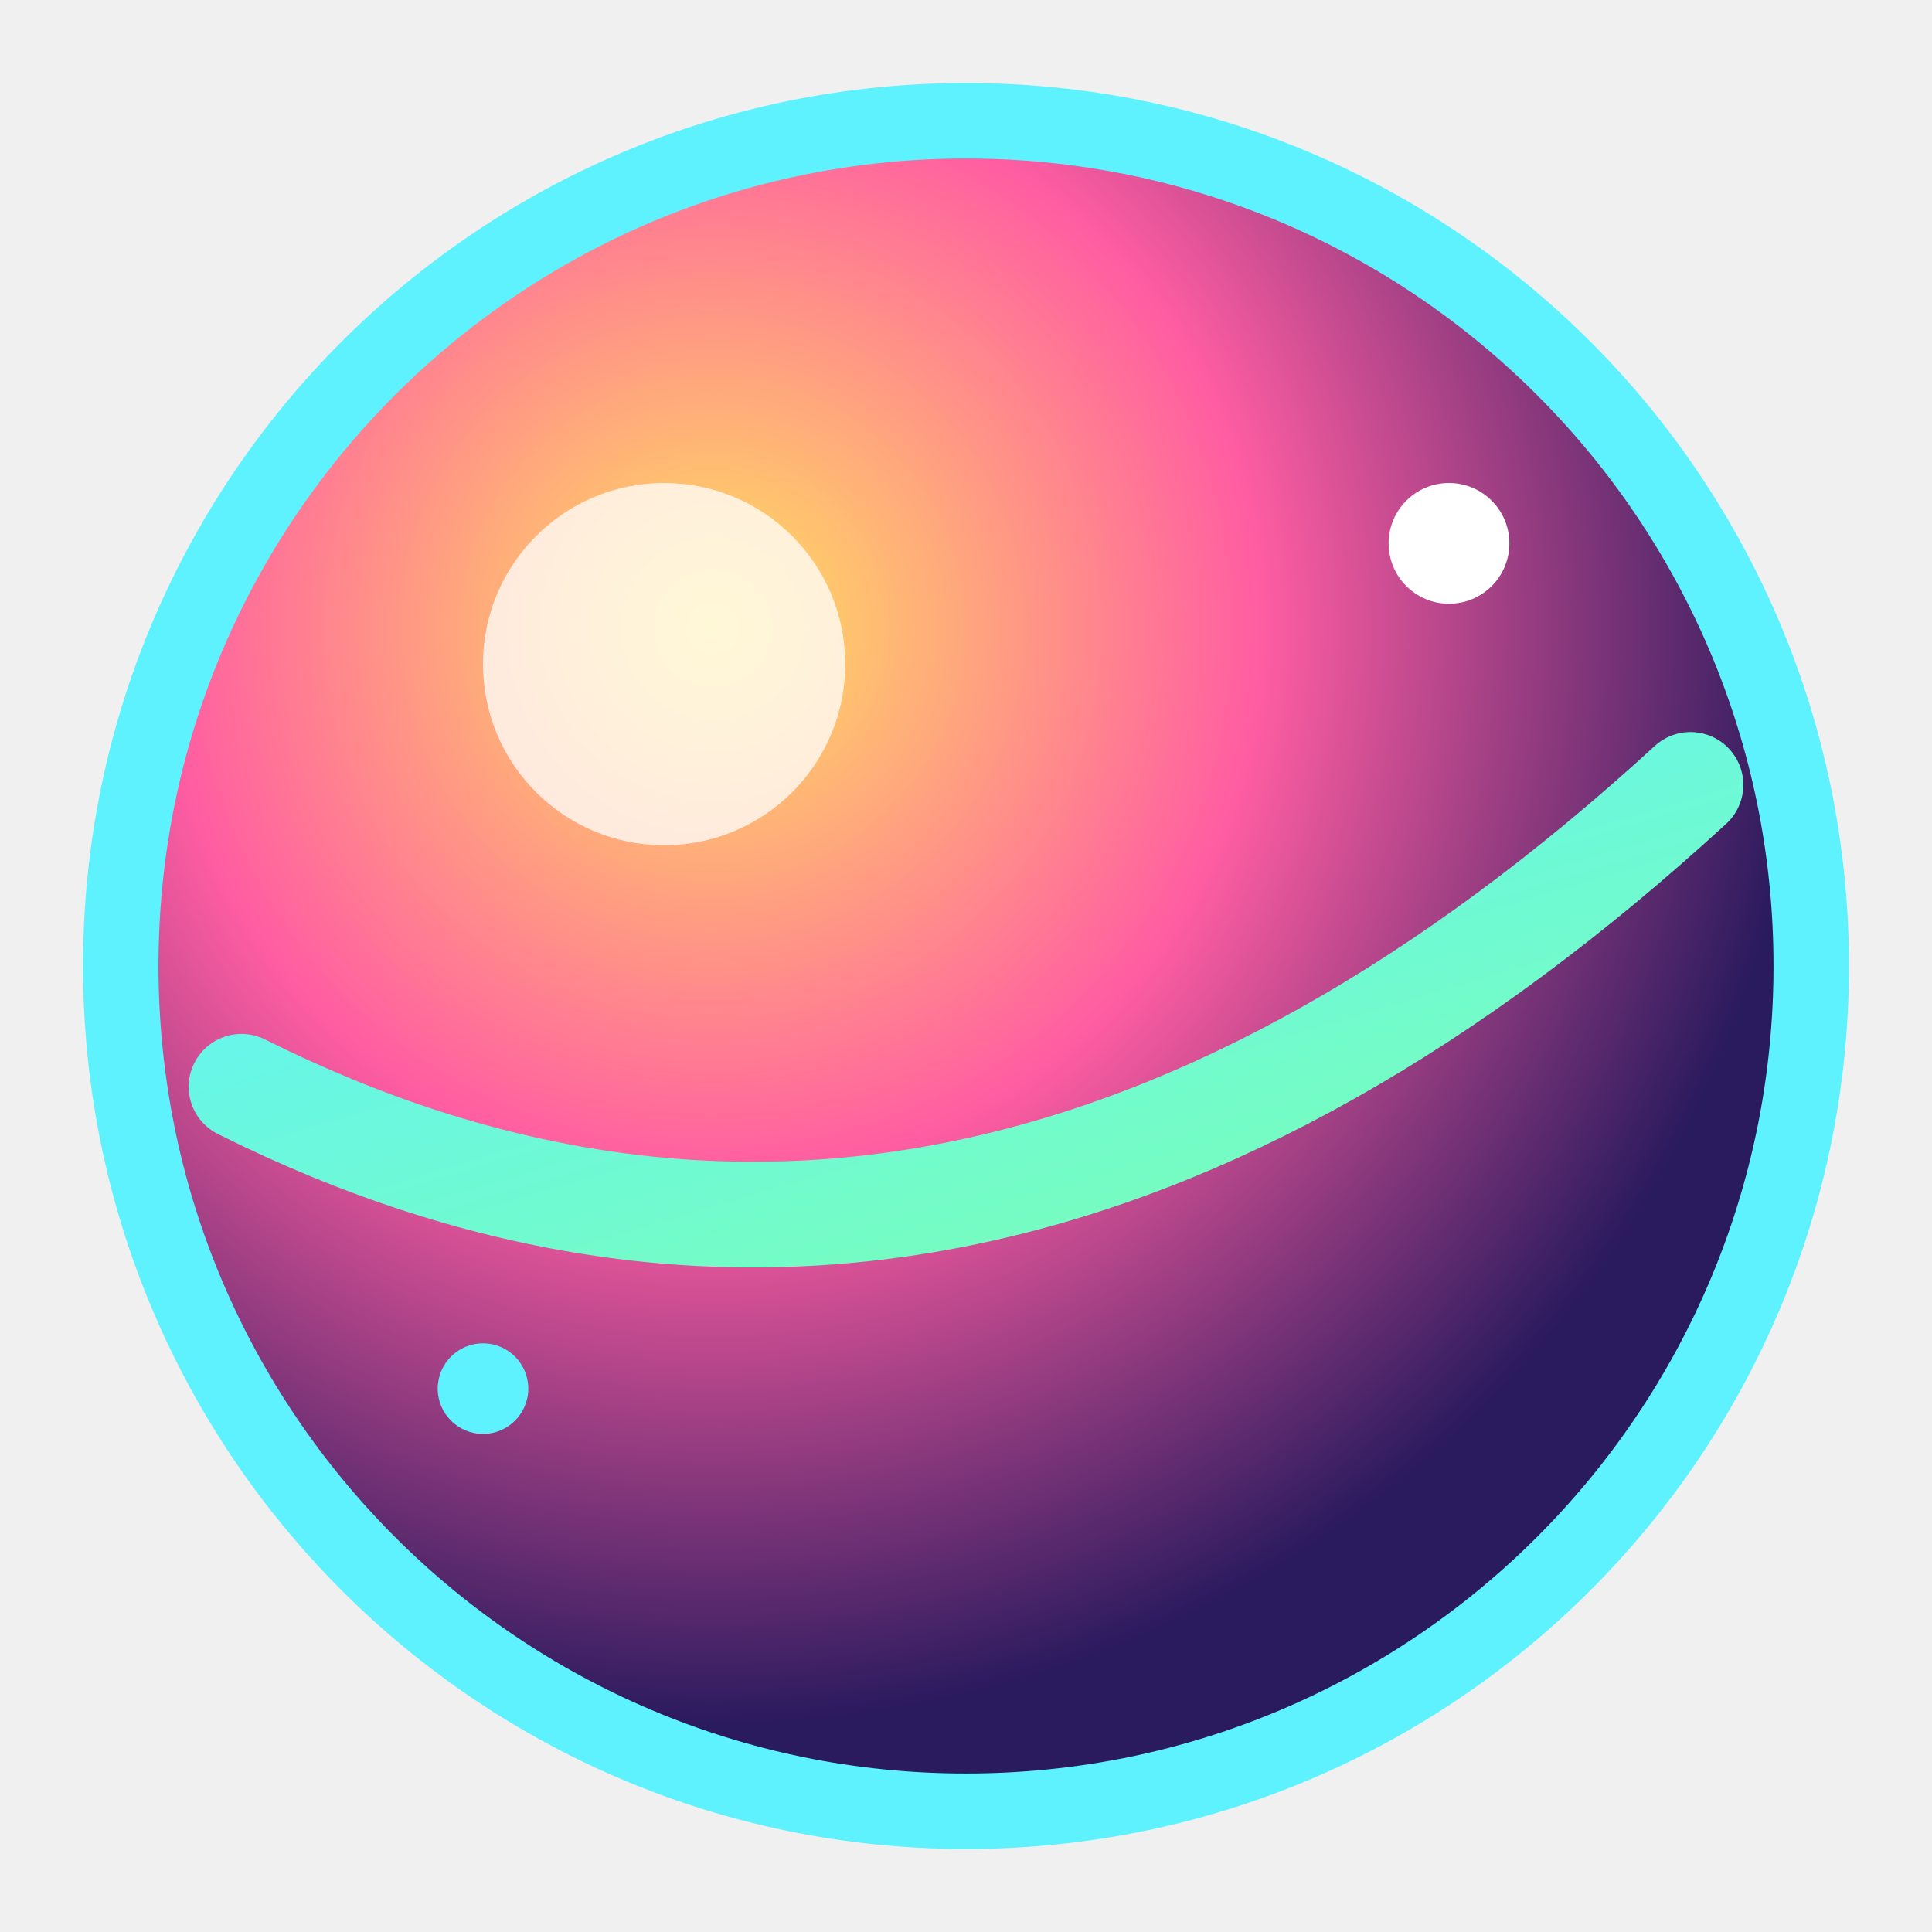
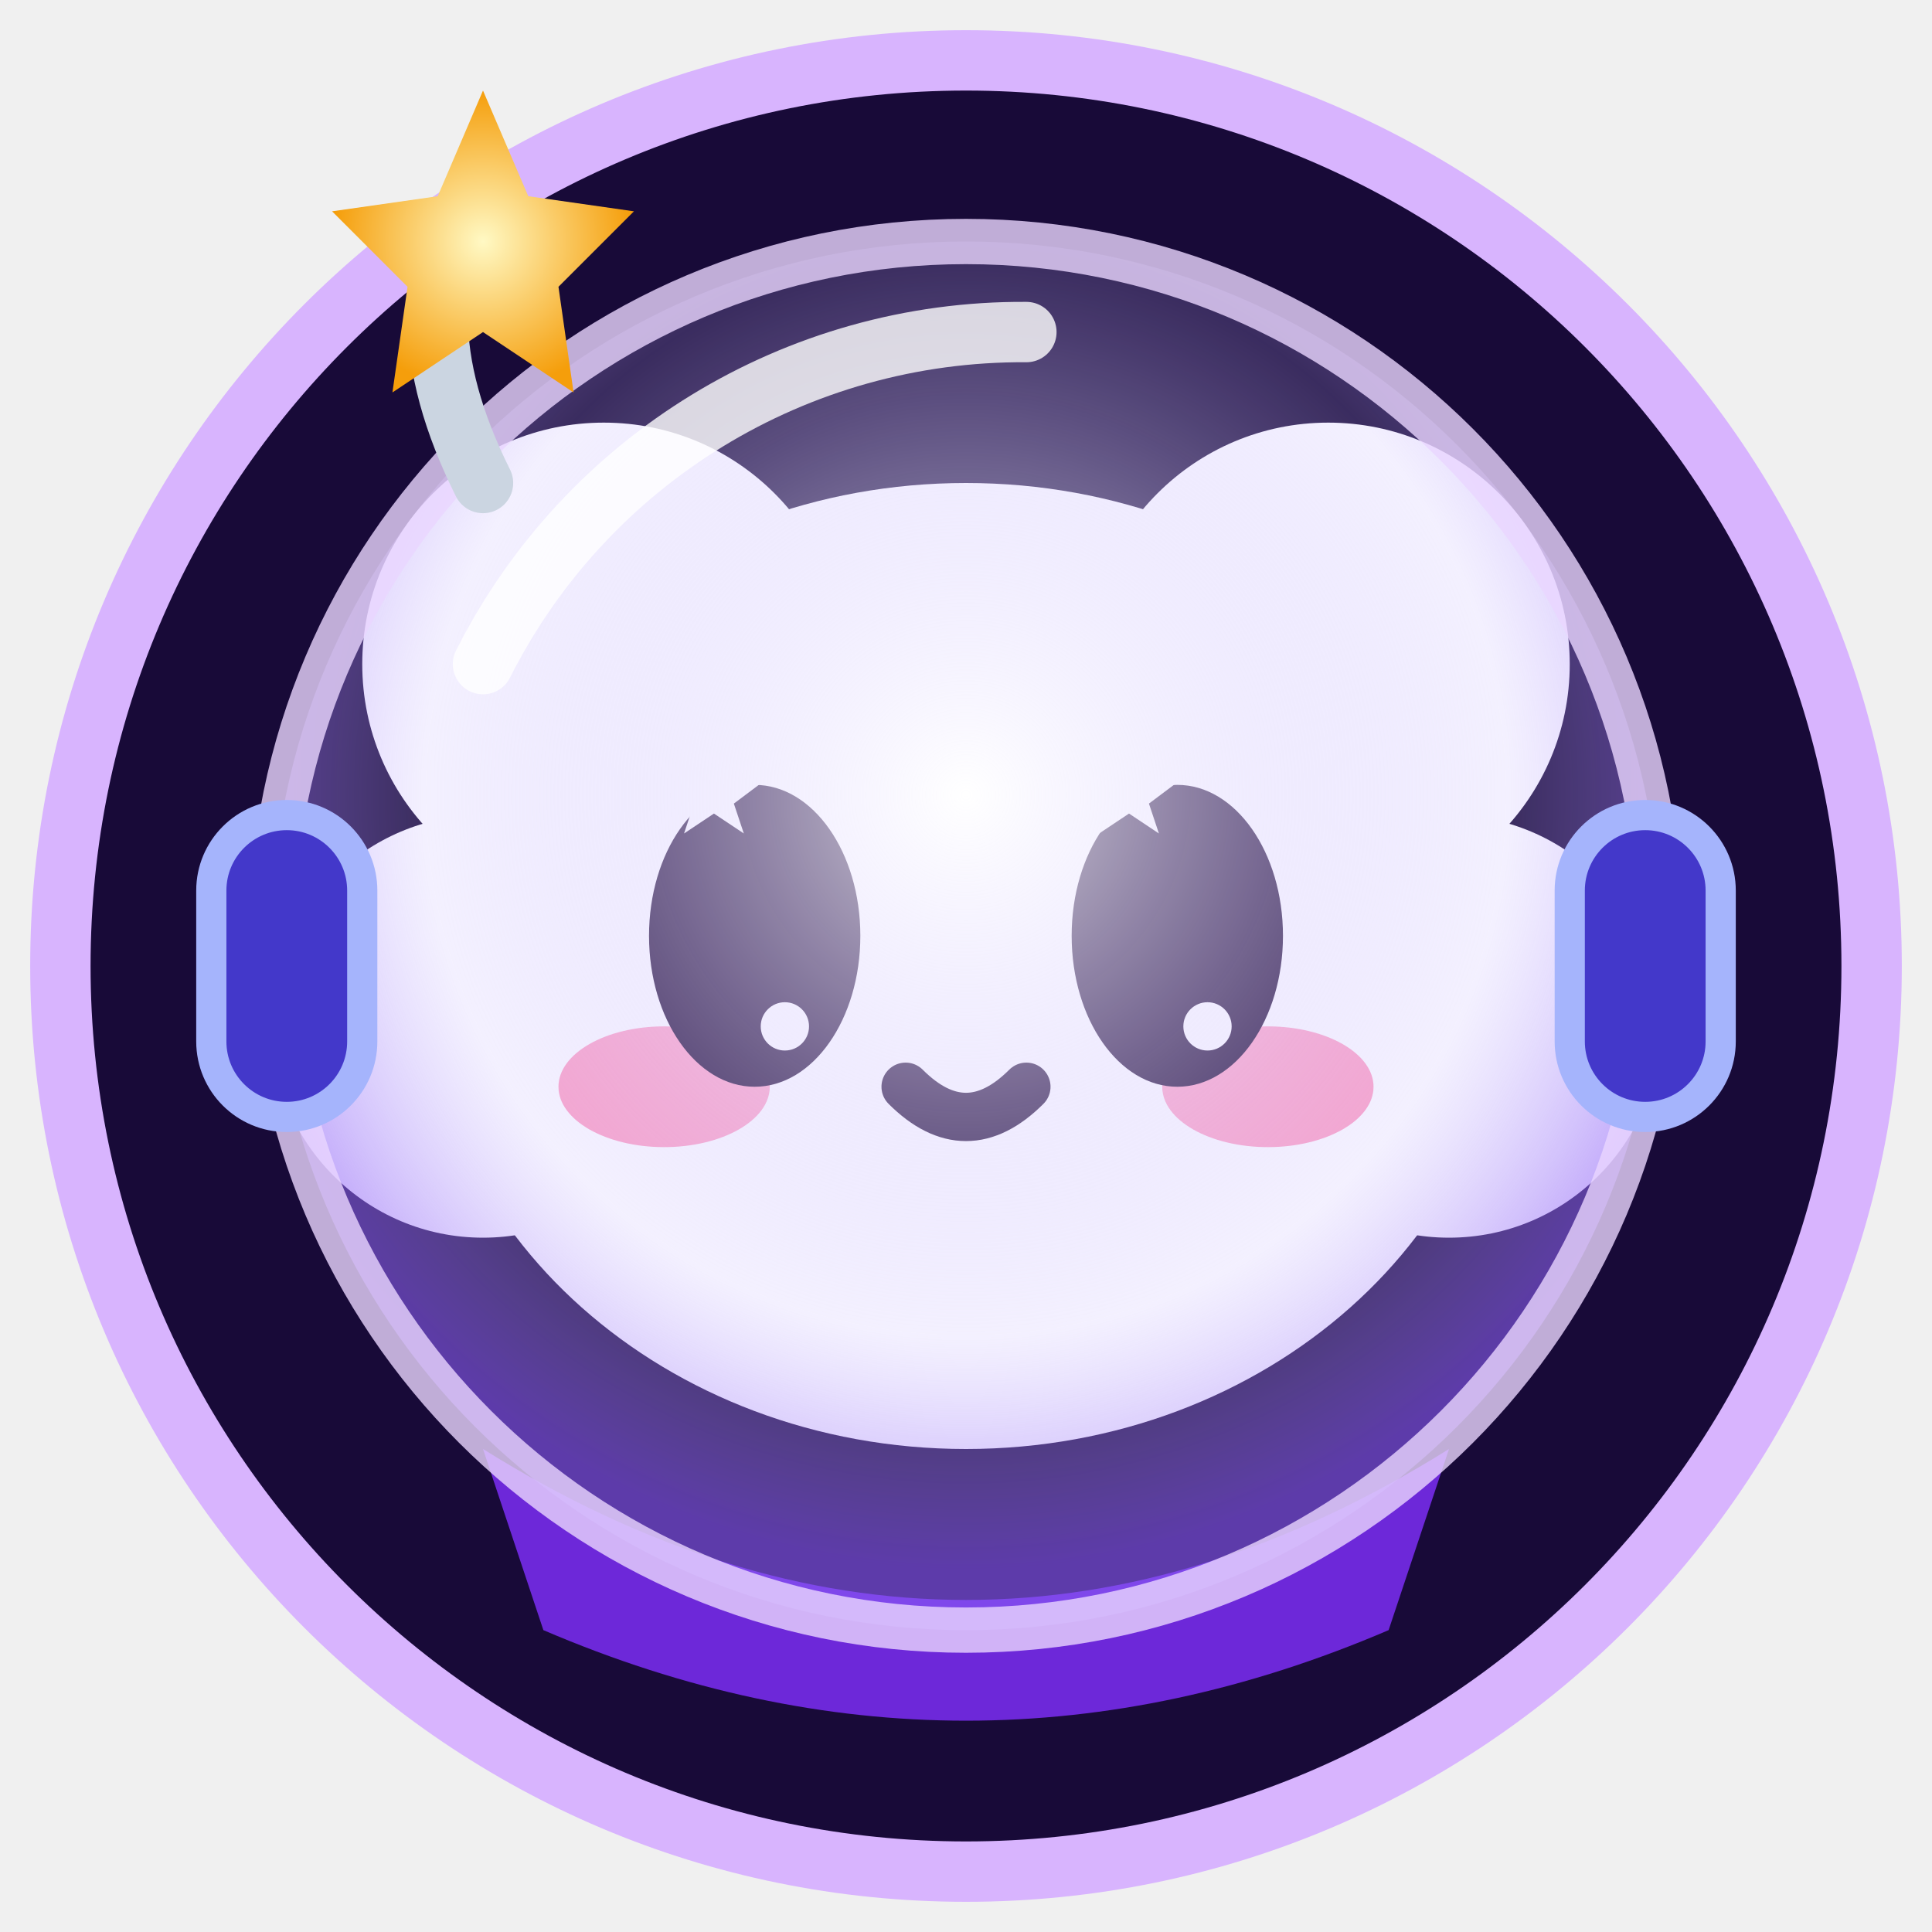
<svg xmlns="http://www.w3.org/2000/svg" viewBox="0 0 64 64">
  <defs>
-     <radialGradient id="g" cx="35%" cy="30%" r="65%">
-       <stop offset="0%" stop-color="#FFE45E" />
-       <stop offset="50%" stop-color="#FF5DA2" />
-       <stop offset="100%" stop-color="#2A1A5E" />
+     <radialGradient id="helmetGlow" cx="50%" cy="40%" r="55%">
+       <stop offset="0%" stop-color="#FFFFFF" stop-opacity="0.8" />
+       <stop offset="70%" stop-color="#C4B5FD" stop-opacity="0.2" />
+       <stop offset="100%" stop-color="#8B5CF6" stop-opacity="0.6" />
    </radialGradient>
-     <linearGradient id="ring" x1="0%" y1="0%" x2="100%" y2="100%">
-       <stop offset="0%" stop-color="#5EF2FF" />
-       <stop offset="100%" stop-color="#7CFFB2" />
-     </linearGradient>
+     <radialGradient id="starGlow" cx="50%" cy="50%" r="50%">
+       <stop offset="0%" stop-color="#FFF9C4" />
+       <stop offset="100%" stop-color="#F59E0B" />
+     </radialGradient>
  </defs>
-   <circle cx="32" cy="32" r="28" fill="url(#g)" stroke="#5EF2FF" stroke-width="2.5" />
-   <circle cx="22" cy="22" r="6" fill="#ffffff" fill-opacity="0.75" />
-   <path d="M8 36 Q32 48 56 26" fill="none" stroke="url(#ring)" stroke-width="3.5" stroke-linecap="round" />
-   <circle cx="48" cy="18" r="2" fill="#ffffff" />
-   <circle cx="16" cy="46" r="1.5" fill="#5EF2FF" />
+   <circle cx="32" cy="32" r="30" fill="#180A38" stroke="#D8B4FE" stroke-width="2" />
+   <path d="M16 48 Q32 58 48 48 L46 54 Q32 60 18 54 Z" fill="#6D28D9" />
+   <circle cx="20" cy="22" r="8" fill="#FFFFFF" />
+   <circle cx="44" cy="22" r="8" fill="#FFFFFF" />
+   <circle cx="16" cy="34" r="7" fill="#FFFFFF" />
+   <circle cx="48" cy="34" r="7" fill="#FFFFFF" />
+   <ellipse cx="32" cy="32" rx="18" ry="16" fill="#FFFFFF" />
+   <ellipse cx="22" cy="36" rx="3.5" ry="2" fill="#FF70A6" opacity="0.65" />
+   <ellipse cx="42" cy="36" rx="3.5" ry="2" fill="#FF70A6" opacity="0.65" />
+   <ellipse cx="25" cy="31" rx="3.5" ry="5" fill="#1E0A34" />
+   <polygon points="25,28 25.8,30 27.8,30.2 26.2,31.4 26.8,33.2 25,32 23.2,33.2 23.8,31.4 22.2,30.2 24.2,30" fill="#FFFFFF" transform="scale(0.55) translate(18,17)" />
+   <circle cx="26" cy="34" r="0.8" fill="#FFFFFF" />
+   <ellipse cx="39" cy="31" rx="3.5" ry="5" fill="#1E0A34" />
+   <polygon points="25,28 25.8,30 27.8,30.2 26.2,31.4 26.8,33.2 25,32 23.2,33.2 23.8,31.4 22.2,30.2 24.2,30" fill="#FFFFFF" transform="scale(0.55) translate(43,17)" />
+   <circle cx="40" cy="34" r="0.8" fill="#FFFFFF" />
+   <path d="M30 36 Q32 38 34 36" fill="none" stroke="#1E0A34" stroke-width="1.6" stroke-linecap="round" />
+   <circle cx="32" cy="31" r="23" fill="url(#helmetGlow)" stroke="#E9D5FF" stroke-width="1.5" stroke-opacity="0.8" />
+   <path d="M16 22 A 20 20 0 0 1 34 11" fill="none" stroke="#FFFFFF" stroke-width="2" stroke-linecap="round" opacity="0.8" />
+   <rect x="7" y="27" width="5" height="10" rx="2.5" fill="#4338CA" stroke="#A5B4FC" stroke-width="1" />
+   <rect x="52" y="27" width="5" height="10" rx="2.5" fill="#4338CA" stroke="#A5B4FC" stroke-width="1" />
+   <path d="M16 16 Q13 10 16 6" fill="none" stroke="#CBD5E1" stroke-width="2" stroke-linecap="round" />
+   <polygon points="16,3 17.5,6.5 21,7 18.5,9.5 19,13 16,11 13,13 13.5,9.5 11,7 14.5,6.5" fill="url(#starGlow)" />
</svg>
